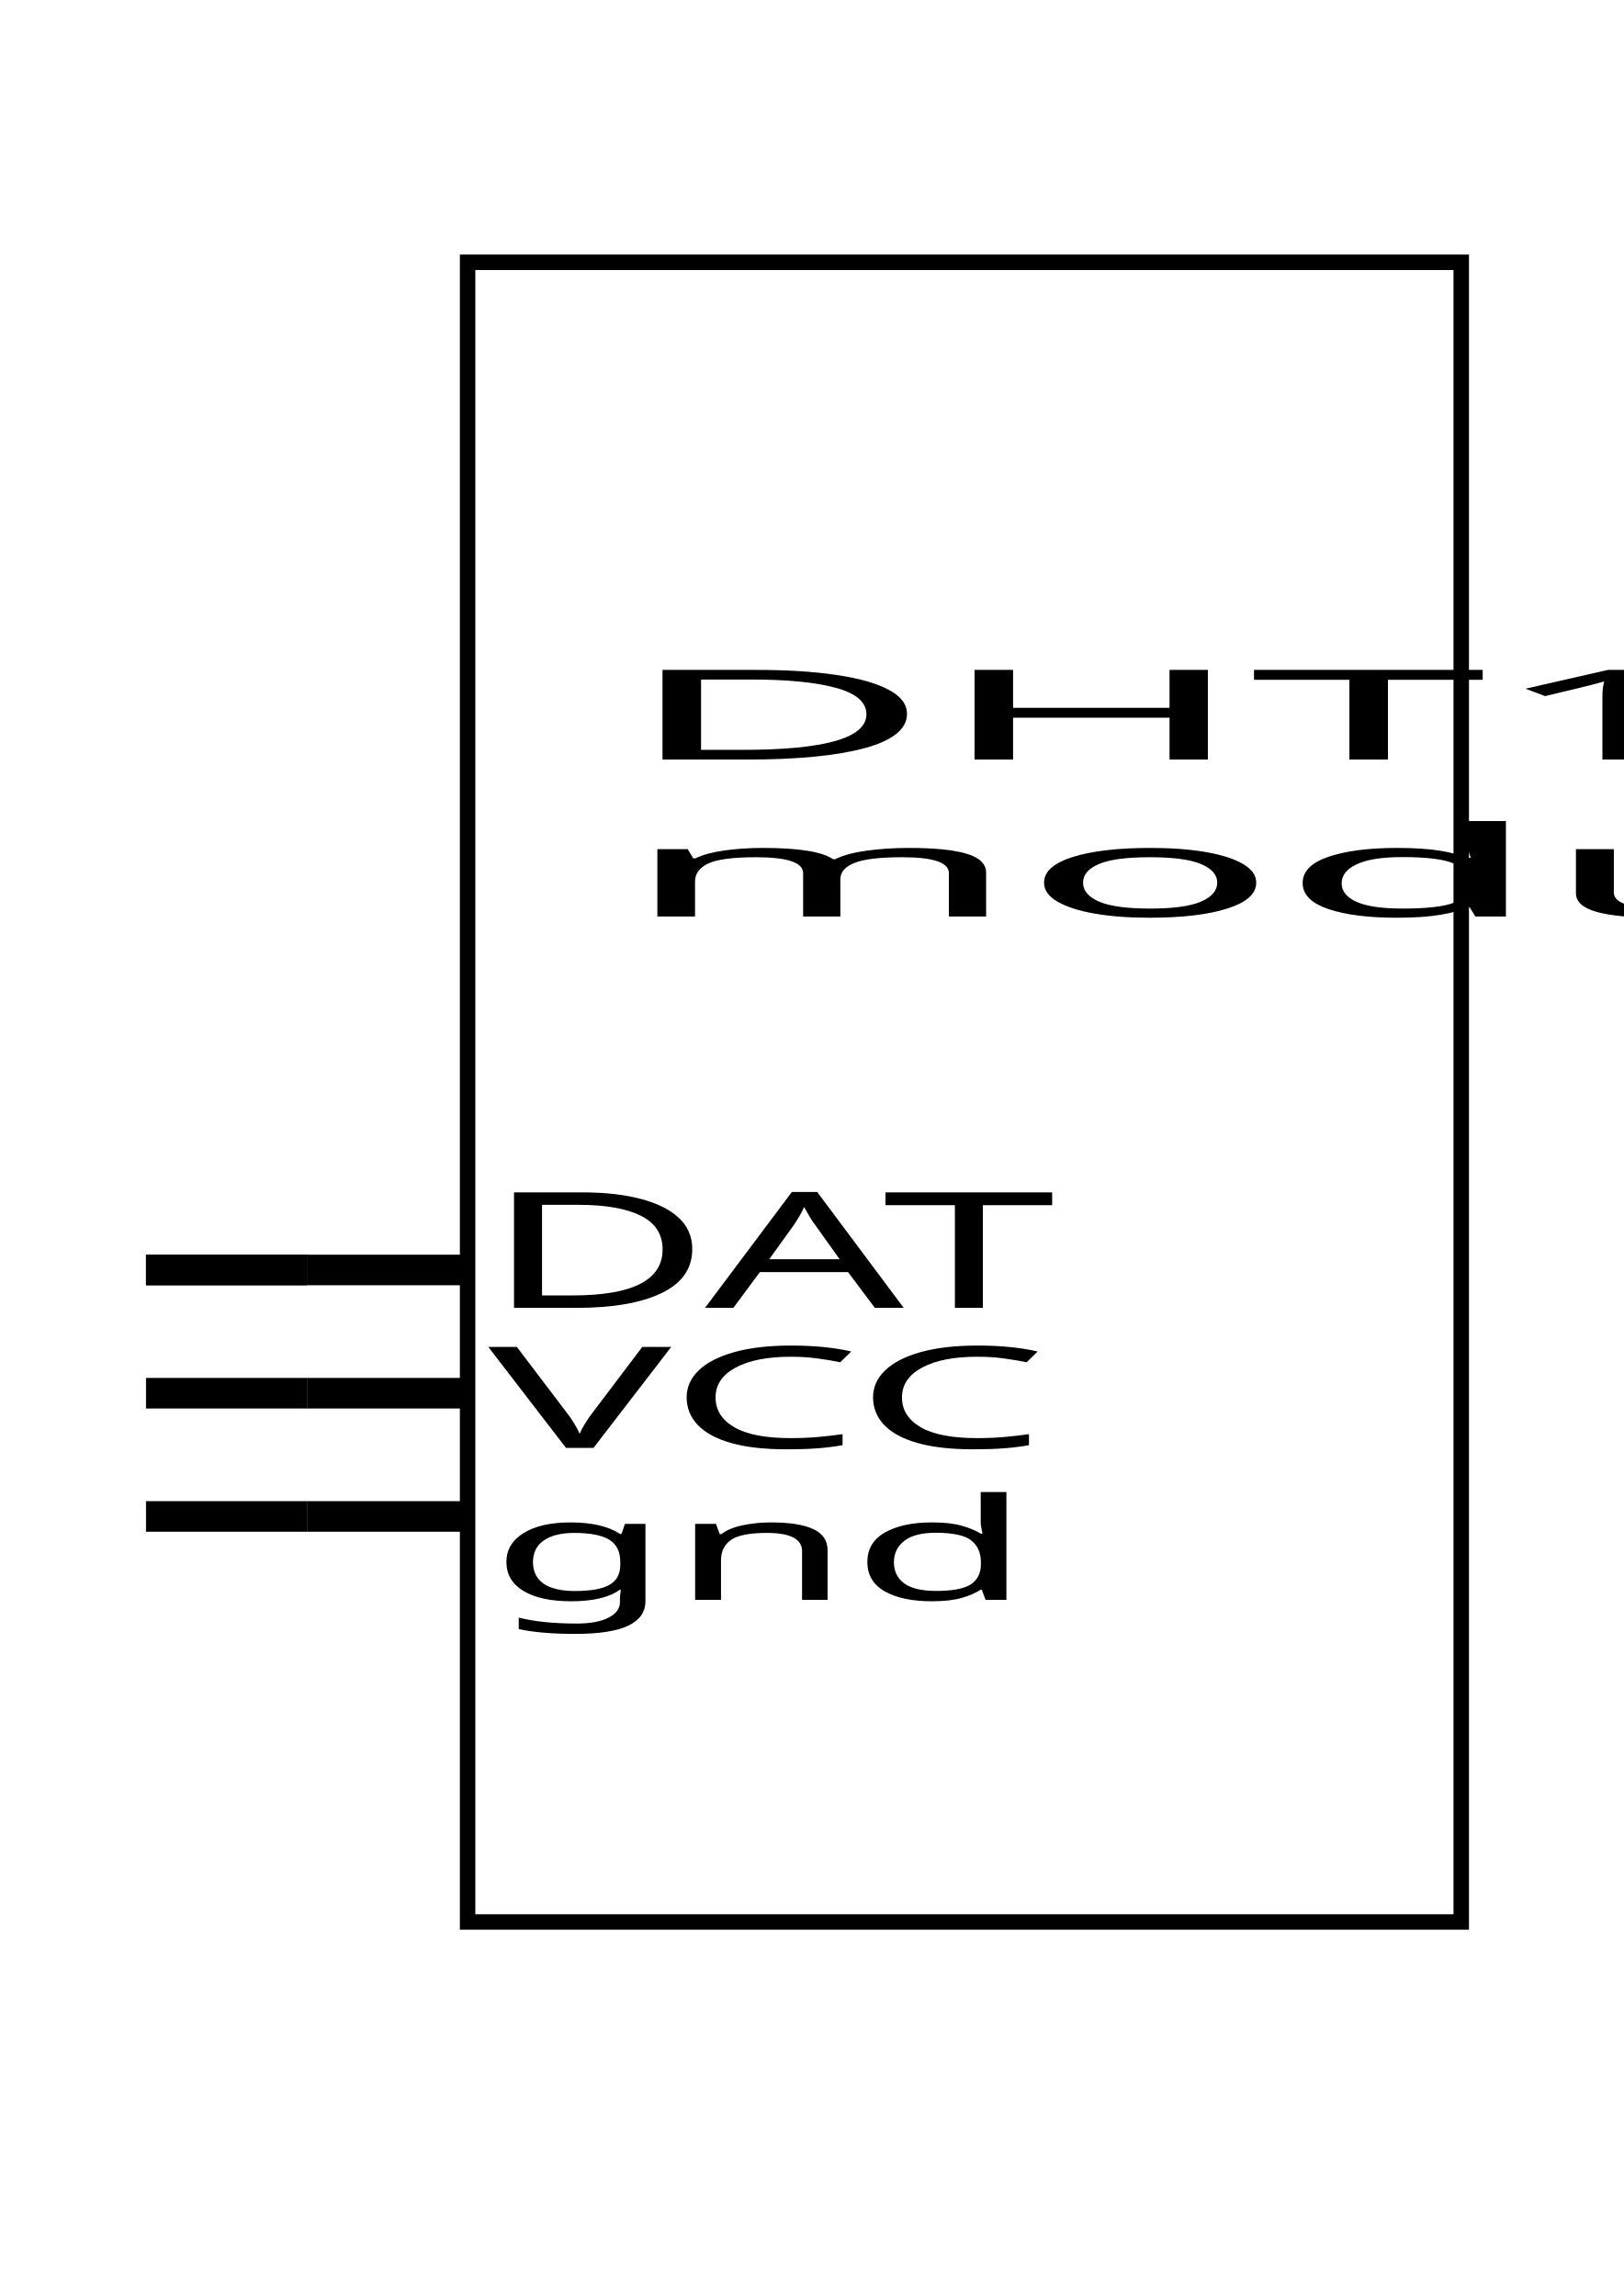
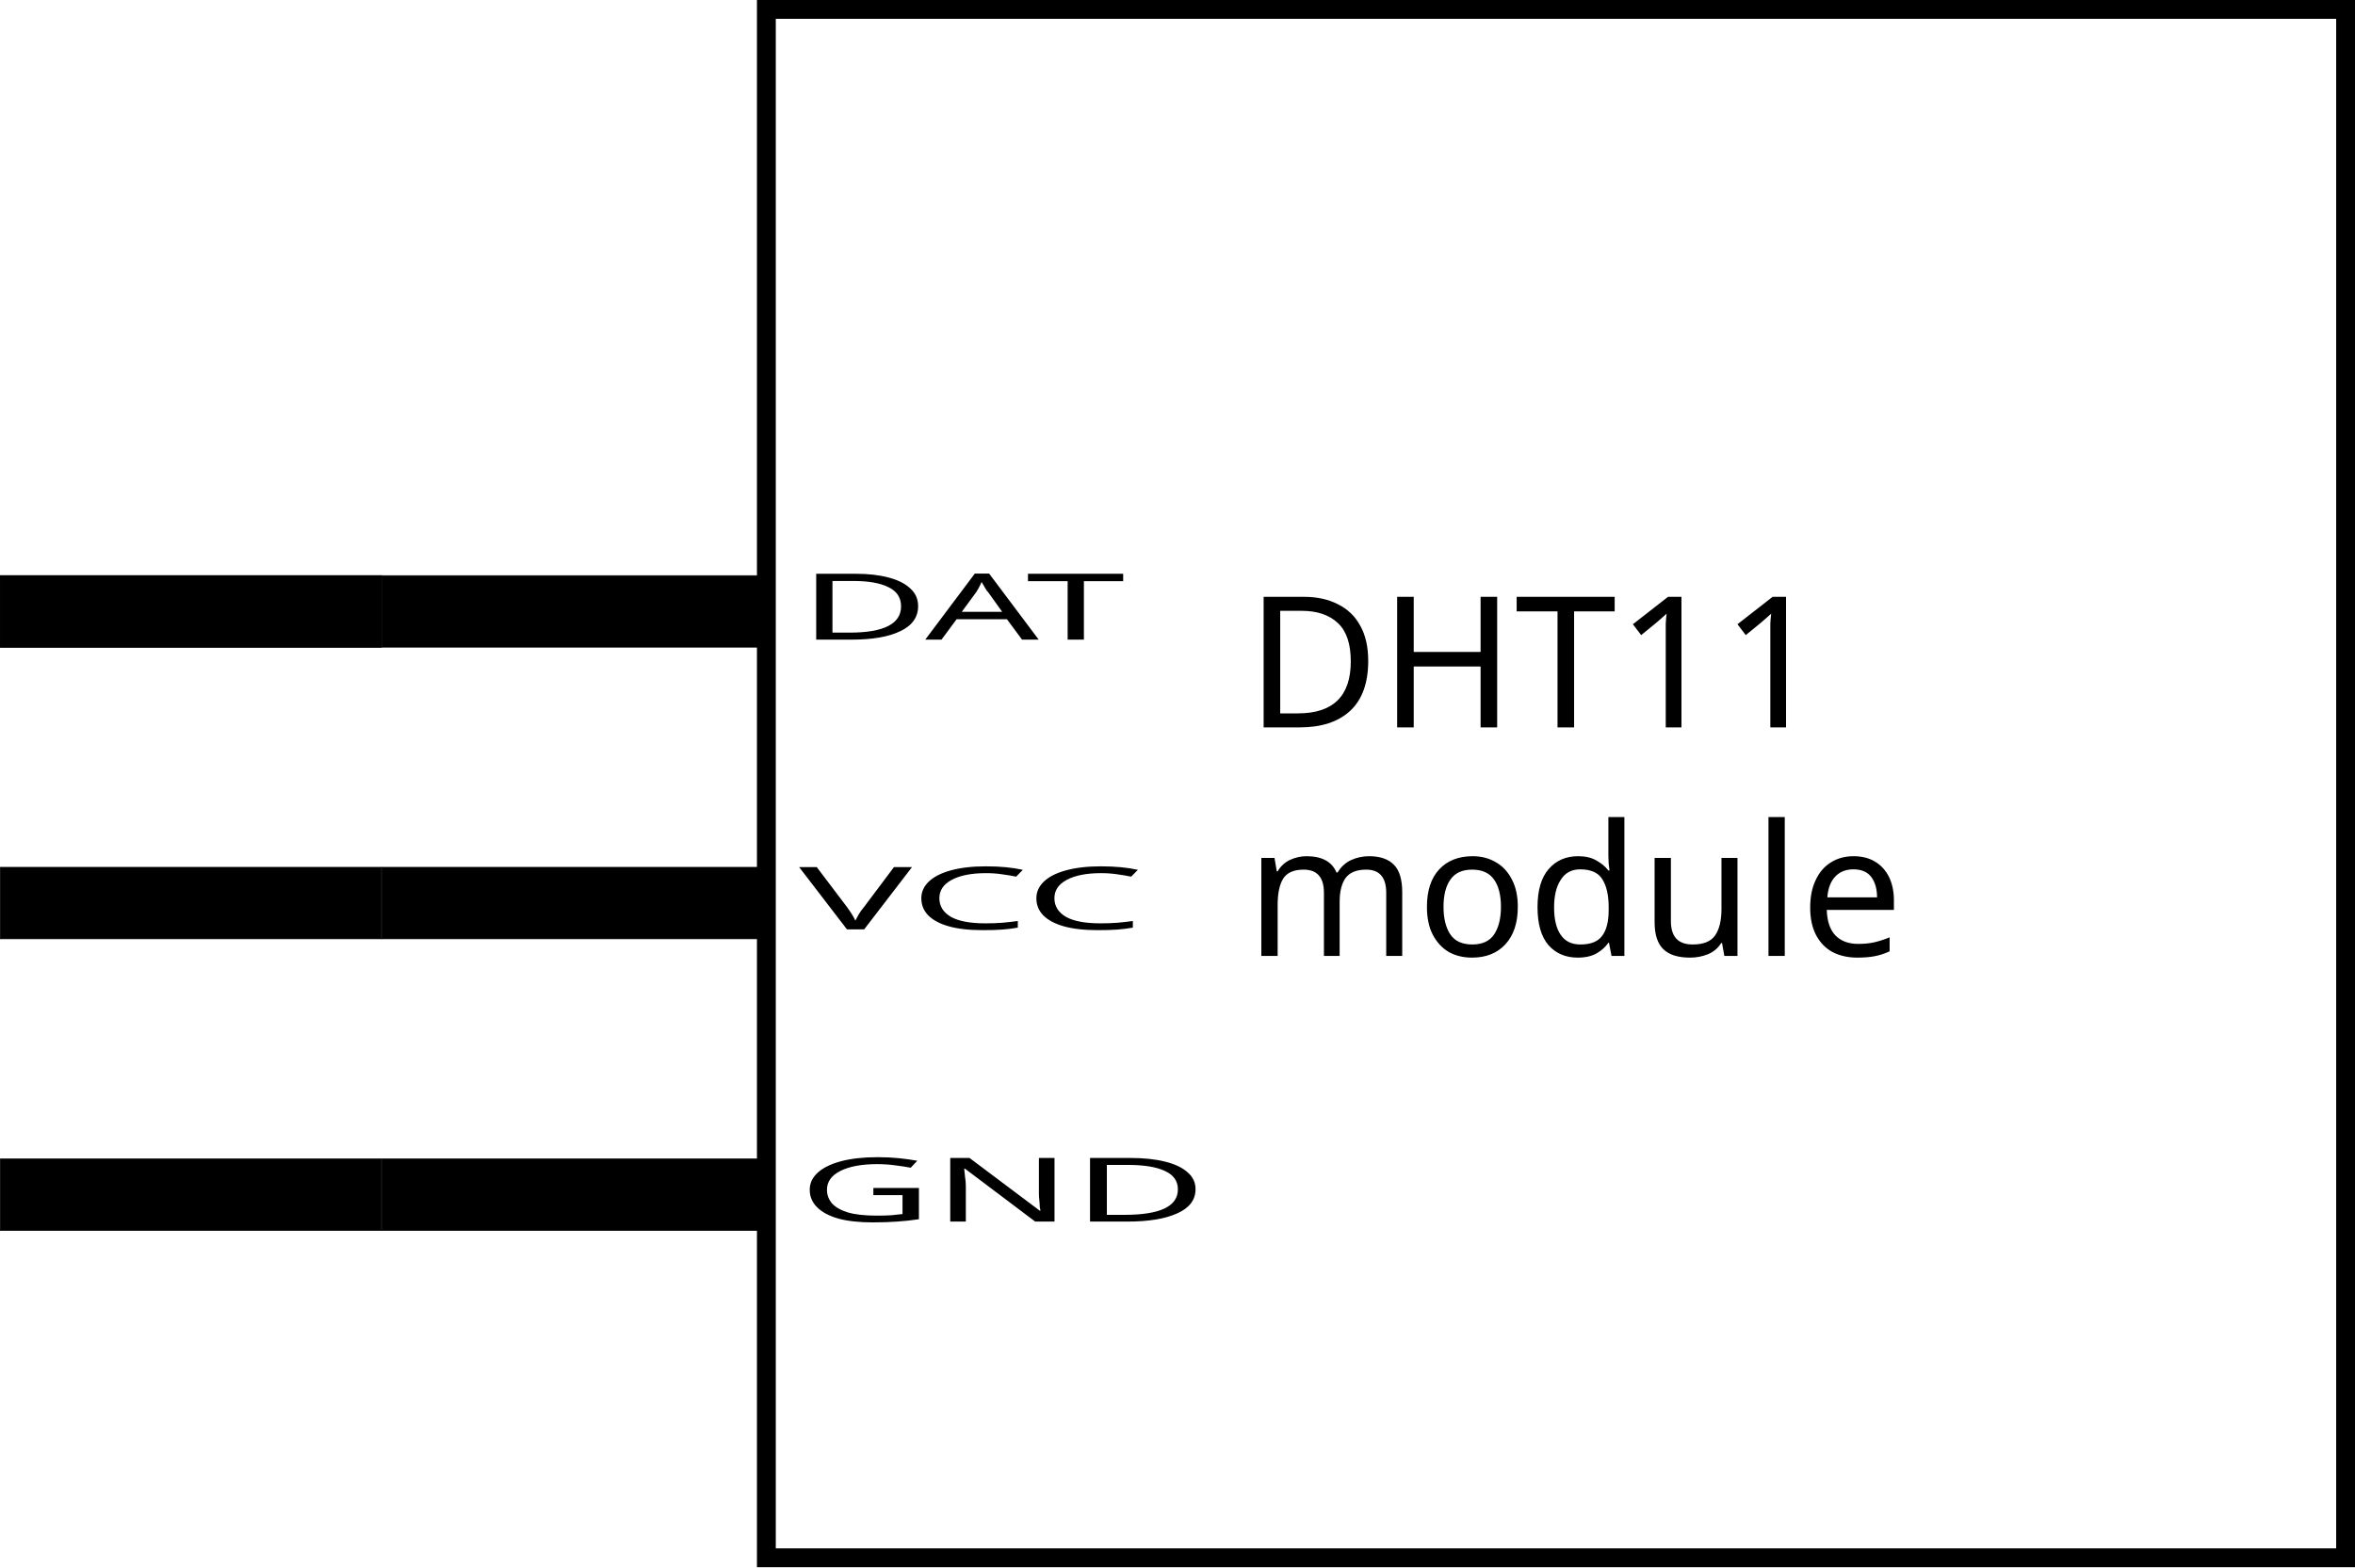
- <svg xmlns="http://www.w3.org/2000/svg" xmlns:xlink="http://www.w3.org/1999/xlink" width="210mm" height="297mm" viewBox="0 0 210 297" version="1.1" id="svg8">
-   <defs id="defs2" />
-   <g id="layer1">
-     <rect style="opacity:1;fill:#ebebeb;fill-opacity:0;stroke:#000000;stroke-width:2;stroke-miterlimit:4;stroke-dasharray:none;stroke-opacity:1" id="rect815" width="128.512" height="214.69" x="60.476" y="33.929" />
-     <flowRoot xml:space="preserve" id="flowRoot817" style="font-style:normal;font-variant:normal;font-weight:normal;font-stretch:normal;font-size:40px;line-height:1.25;font-family:Droid;-inkscape-font-specification:Droid;letter-spacing:0px;word-spacing:0px;fill:#000000;fill-opacity:1;stroke:none">
+ <svg xmlns="http://www.w3.org/2000/svg" xmlns:xlink="http://www.w3.org/1999/xlink" width="128.776mm" height="85.722mm" viewBox="0 0 128.776 85.722" version="1.1" id="svg8">
+   <defs id="defs2">
+     <rect x="104.775" y="241.829" width="44.185" height="87.577" id="rect865" />
+   </defs>
+   <g id="layer1" transform="translate(-18.87846,-130.8244)">
+     <rect style="opacity:1;fill:#ebebeb;fill-opacity:0;stroke:#000000;stroke-width:1.03;stroke-miterlimit:4;stroke-dasharray:none;stroke-opacity:1" id="rect815" width="86.355" height="84.692" x="60.785" y="131.339" />
+     <flowRoot xml:space="preserve" id="flowRoot817" style="font-style:normal;font-variant:normal;font-weight:normal;font-stretch:normal;font-size:40;line-height:1.25;font-family:Droid;-inkscape-font-specification:Droid;letter-spacing:0;word-spacing:0;fill:#000000;fill-opacity:1;stroke:none">
      <flowRegion id="flowRegion819">
        <rect id="rect821" width="285.714" height="137.143" x="274.286" y="199.663" />
      </flowRegion>
      <flowPara id="flowPara823" />
    </flowRoot>
-     <text xml:space="preserve" style="font-style:normal;font-variant:normal;font-weight:normal;font-stretch:normal;font-size:10.583px;line-height:1.25;font-family:Droid;-inkscape-font-specification:Droid;letter-spacing:0px;word-spacing:0px;fill:#000000;fill-opacity:1;stroke:none;stroke-width:0.265" x="103.565" y="70.97" id="text827">
-       <tspan id="tspan825" x="103.565" y="81.014" style="stroke-width:0.265" />
-     </text>
-     <text xml:space="preserve" style="font-style:normal;font-variant:normal;font-weight:normal;font-stretch:normal;font-size:29.964px;line-height:1.25;font-family:Droid;-inkscape-font-specification:Droid;letter-spacing:0px;word-spacing:0px;fill:#000000;fill-opacity:1;stroke:none;stroke-width:0.624" x="43.54" y="181.253" id="text831" transform="scale(1.844817,0.5420592)">
-       <tspan id="tspan829" x="43.54" y="181.253" style="font-size:29.964px;stroke-width:0.624">DHT11</tspan>
-       <tspan x="43.54" y="218.708" style="font-size:29.964px;stroke-width:0.624" id="tspan833">module</tspan>
-     </text>
+     <text xml:space="preserve" style="font-style:normal;font-variant:normal;font-weight:normal;font-stretch:normal;font-size:10.583;line-height:1.25;font-family:Droid;-inkscape-font-specification:Droid;letter-spacing:0;word-spacing:0;fill:#000000;fill-opacity:1;stroke:none;stroke-width:0.265" x="103.565" y="70.97" id="text827" />
    <rect style="opacity:1;fill:#000000;fill-opacity:1;stroke:#000000;stroke-width:0.041;stroke-miterlimit:4;stroke-dasharray:none;stroke-opacity:1" id="rect839" width="20.833" height="3.908" x="18.899" y="162.312" />
    <use x="0" y="0" xlink:href="#rect839" id="use4582" width="100%" height="100%" transform="translate(-2.8571429e-6)" />
    <use x="0" y="0" xlink:href="#rect839" transform="translate(-2.8571429e-6,15.95262)" id="use4584" width="100%" height="100%" />
    <use x="0" y="0" xlink:href="#rect839" transform="translate(-2.8571429e-6,31.90524)" id="use4586" width="100%" height="100%" />
    <use x="0" y="0" xlink:href="#rect839" transform="translate(20.8536)" id="use4588" width="100%" height="100%" />
    <use x="0" y="0" xlink:href="#rect839" transform="translate(20.8536,15.95262)" id="use4590" width="100%" height="100%" />
    <use x="0" y="0" xlink:href="#rect839" transform="translate(20.8536,31.90524)" id="use4592" width="100%" height="100%" />
-     <text xml:space="preserve" style="font-style:normal;font-variant:normal;font-weight:normal;font-stretch:normal;font-size:29.029px;line-height:1.25;font-family:Droid;-inkscape-font-specification:Droid;letter-spacing:0px;word-spacing:0px;fill:#000000;fill-opacity:1;stroke:none;stroke-width:0.726" x="45.087" y="234.817" id="text4596" transform="scale(1.387956,0.7204841)">
-       <tspan id="tspan4594" x="45.087" y="234.817" style="stroke-width:0.726">DAT</tspan>
+     <text xml:space="preserve" style="font-style:normal;font-variant:normal;font-weight:normal;font-stretch:normal;font-size:7;line-height:1.25;font-family:Droid;-inkscape-font-specification:Droid;letter-spacing:0;word-spacing:0;fill:#000000;fill-opacity:1;stroke:none;stroke-width:0.726" x="45.087" y="230.137" id="text4596" transform="scale(1.387956,0.7204841)">
+       <tspan id="tspan4594" x="45.087" y="230.137" style="font-size:7;stroke-width:0.726">DAT</tspan>
    </text>
-     <text xml:space="preserve" style="font-style:normal;font-variant:normal;font-weight:normal;font-stretch:normal;font-size:26.836px;line-height:1.25;font-family:Droid;-inkscape-font-specification:Droid;letter-spacing:0px;word-spacing:0px;fill:#000000;fill-opacity:1;stroke:none;stroke-width:0.671" x="43.018" y="274.966" id="text4600" transform="scale(1.468091,0.6811565)">
-       <tspan id="tspan4598" x="43.018" y="274.966" style="stroke-width:0.671">VCC</tspan>
+     <text xml:space="preserve" style="font-style:normal;font-variant:normal;font-weight:normal;font-stretch:normal;font-size:7;line-height:1.25;font-family:Droid;-inkscape-font-specification:Droid;letter-spacing:0;word-spacing:0;fill:#000000;fill-opacity:1;stroke:none;stroke-width:0.671" x="42.626" y="266.69" id="text4600" transform="scale(1.468091,0.6811565)">
+       <tspan id="tspan4598" x="42.626" y="266.69" style="font-size:7;stroke-width:0.671">VCC</tspan>
    </text>
-     <flowRoot xml:space="preserve" id="flowRoot4602" style="font-style:normal;font-variant:normal;font-weight:normal;font-stretch:normal;font-size:40px;line-height:1.25;font-family:Droid;-inkscape-font-specification:Droid;letter-spacing:0px;word-spacing:0px;fill:#000000;fill-opacity:1;stroke:none">
+     <flowRoot xml:space="preserve" id="flowRoot4602" style="font-style:normal;font-variant:normal;font-weight:normal;font-stretch:normal;font-size:40;line-height:1.25;font-family:Droid;-inkscape-font-specification:Droid;letter-spacing:0;word-spacing:0;fill:#000000;fill-opacity:1;stroke:none">
      <flowRegion id="flowRegion4604">
        <rect id="rect4606" width="100" height="60" x="285.714" y="708.234" />
      </flowRegion>
      <flowPara id="flowPara4608" />
    </flowRoot>
-     <text xml:space="preserve" style="font-style:normal;font-variant:normal;font-weight:normal;font-stretch:normal;font-size:26.352px;line-height:1.25;font-family:Droid;-inkscape-font-specification:Droid;letter-spacing:0px;word-spacing:0px;fill:#000000;fill-opacity:1;stroke:none;stroke-width:0.659" x="44.134" y="297.337" id="text4612" transform="scale(1.436766,0.6960076)">
-       <tspan id="tspan4610" x="44.134" y="297.337" style="stroke-width:0.659">gnd</tspan>
+     <text xml:space="preserve" style="font-style:normal;font-variant:normal;font-weight:normal;font-stretch:normal;font-size:7;line-height:1.25;font-family:Droid;-inkscape-font-specification:Droid;letter-spacing:0;word-spacing:0;fill:#000000;fill-opacity:1;stroke:none;stroke-width:0.659" x="43.535" y="283.965" id="text4612" transform="scale(1.436766,0.6960076)">
+       <tspan id="tspan4610" x="43.535" y="283.965" style="font-size:7;stroke-width:0.659">GND</tspan>
    </text>
+     <text xml:space="preserve" style="font-size:10;line-height:1.25;font-family:sans-serif;word-spacing:0;stroke-width:0.265" x="87.008" y="170.608" id="text859">
+       <tspan id="tspan857" x="87.008" y="170.608" style="font-size:10;stroke-width:0.265">DHT11</tspan>
+       <tspan x="87.008" y="183.108" style="font-size:10;stroke-width:0.265" id="tspan861">module</tspan>
+     </text>
+     <text xml:space="preserve" id="text863" style="font-size:2.5;line-height:1.25;font-family:sans-serif;word-spacing:0;white-space:pre;shape-inside:url(#rect865);" />
  </g>
</svg>
